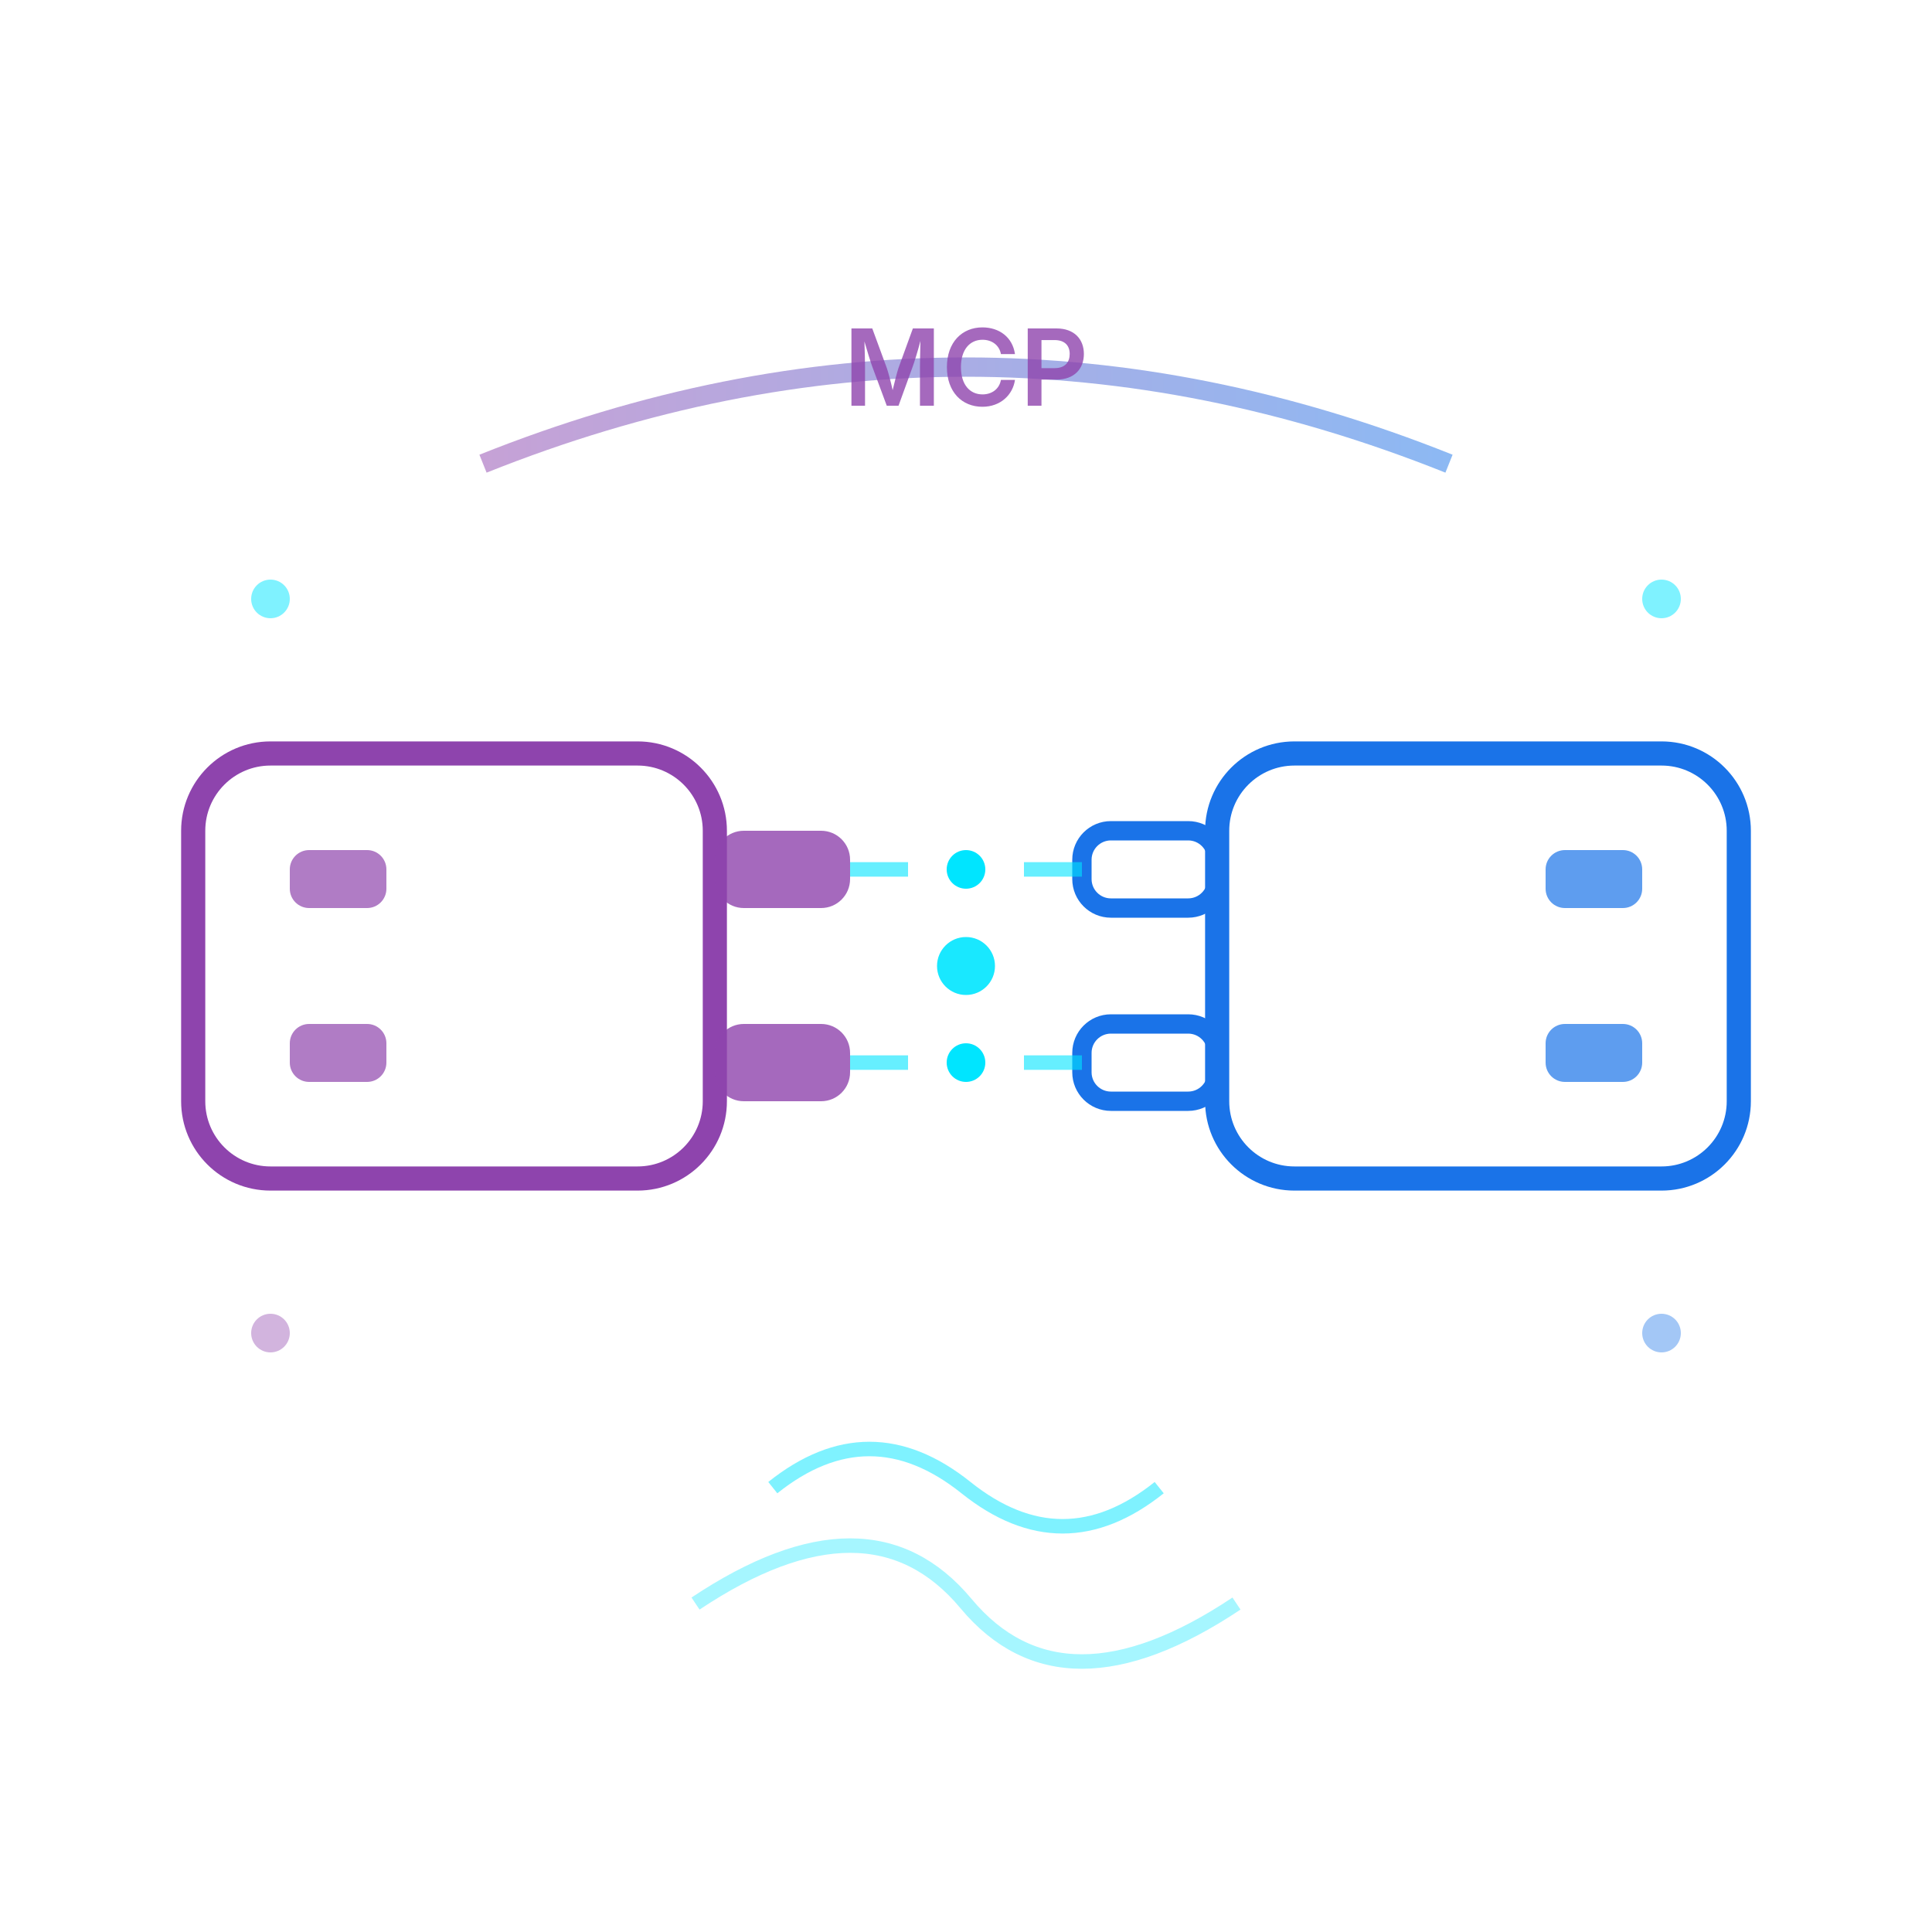
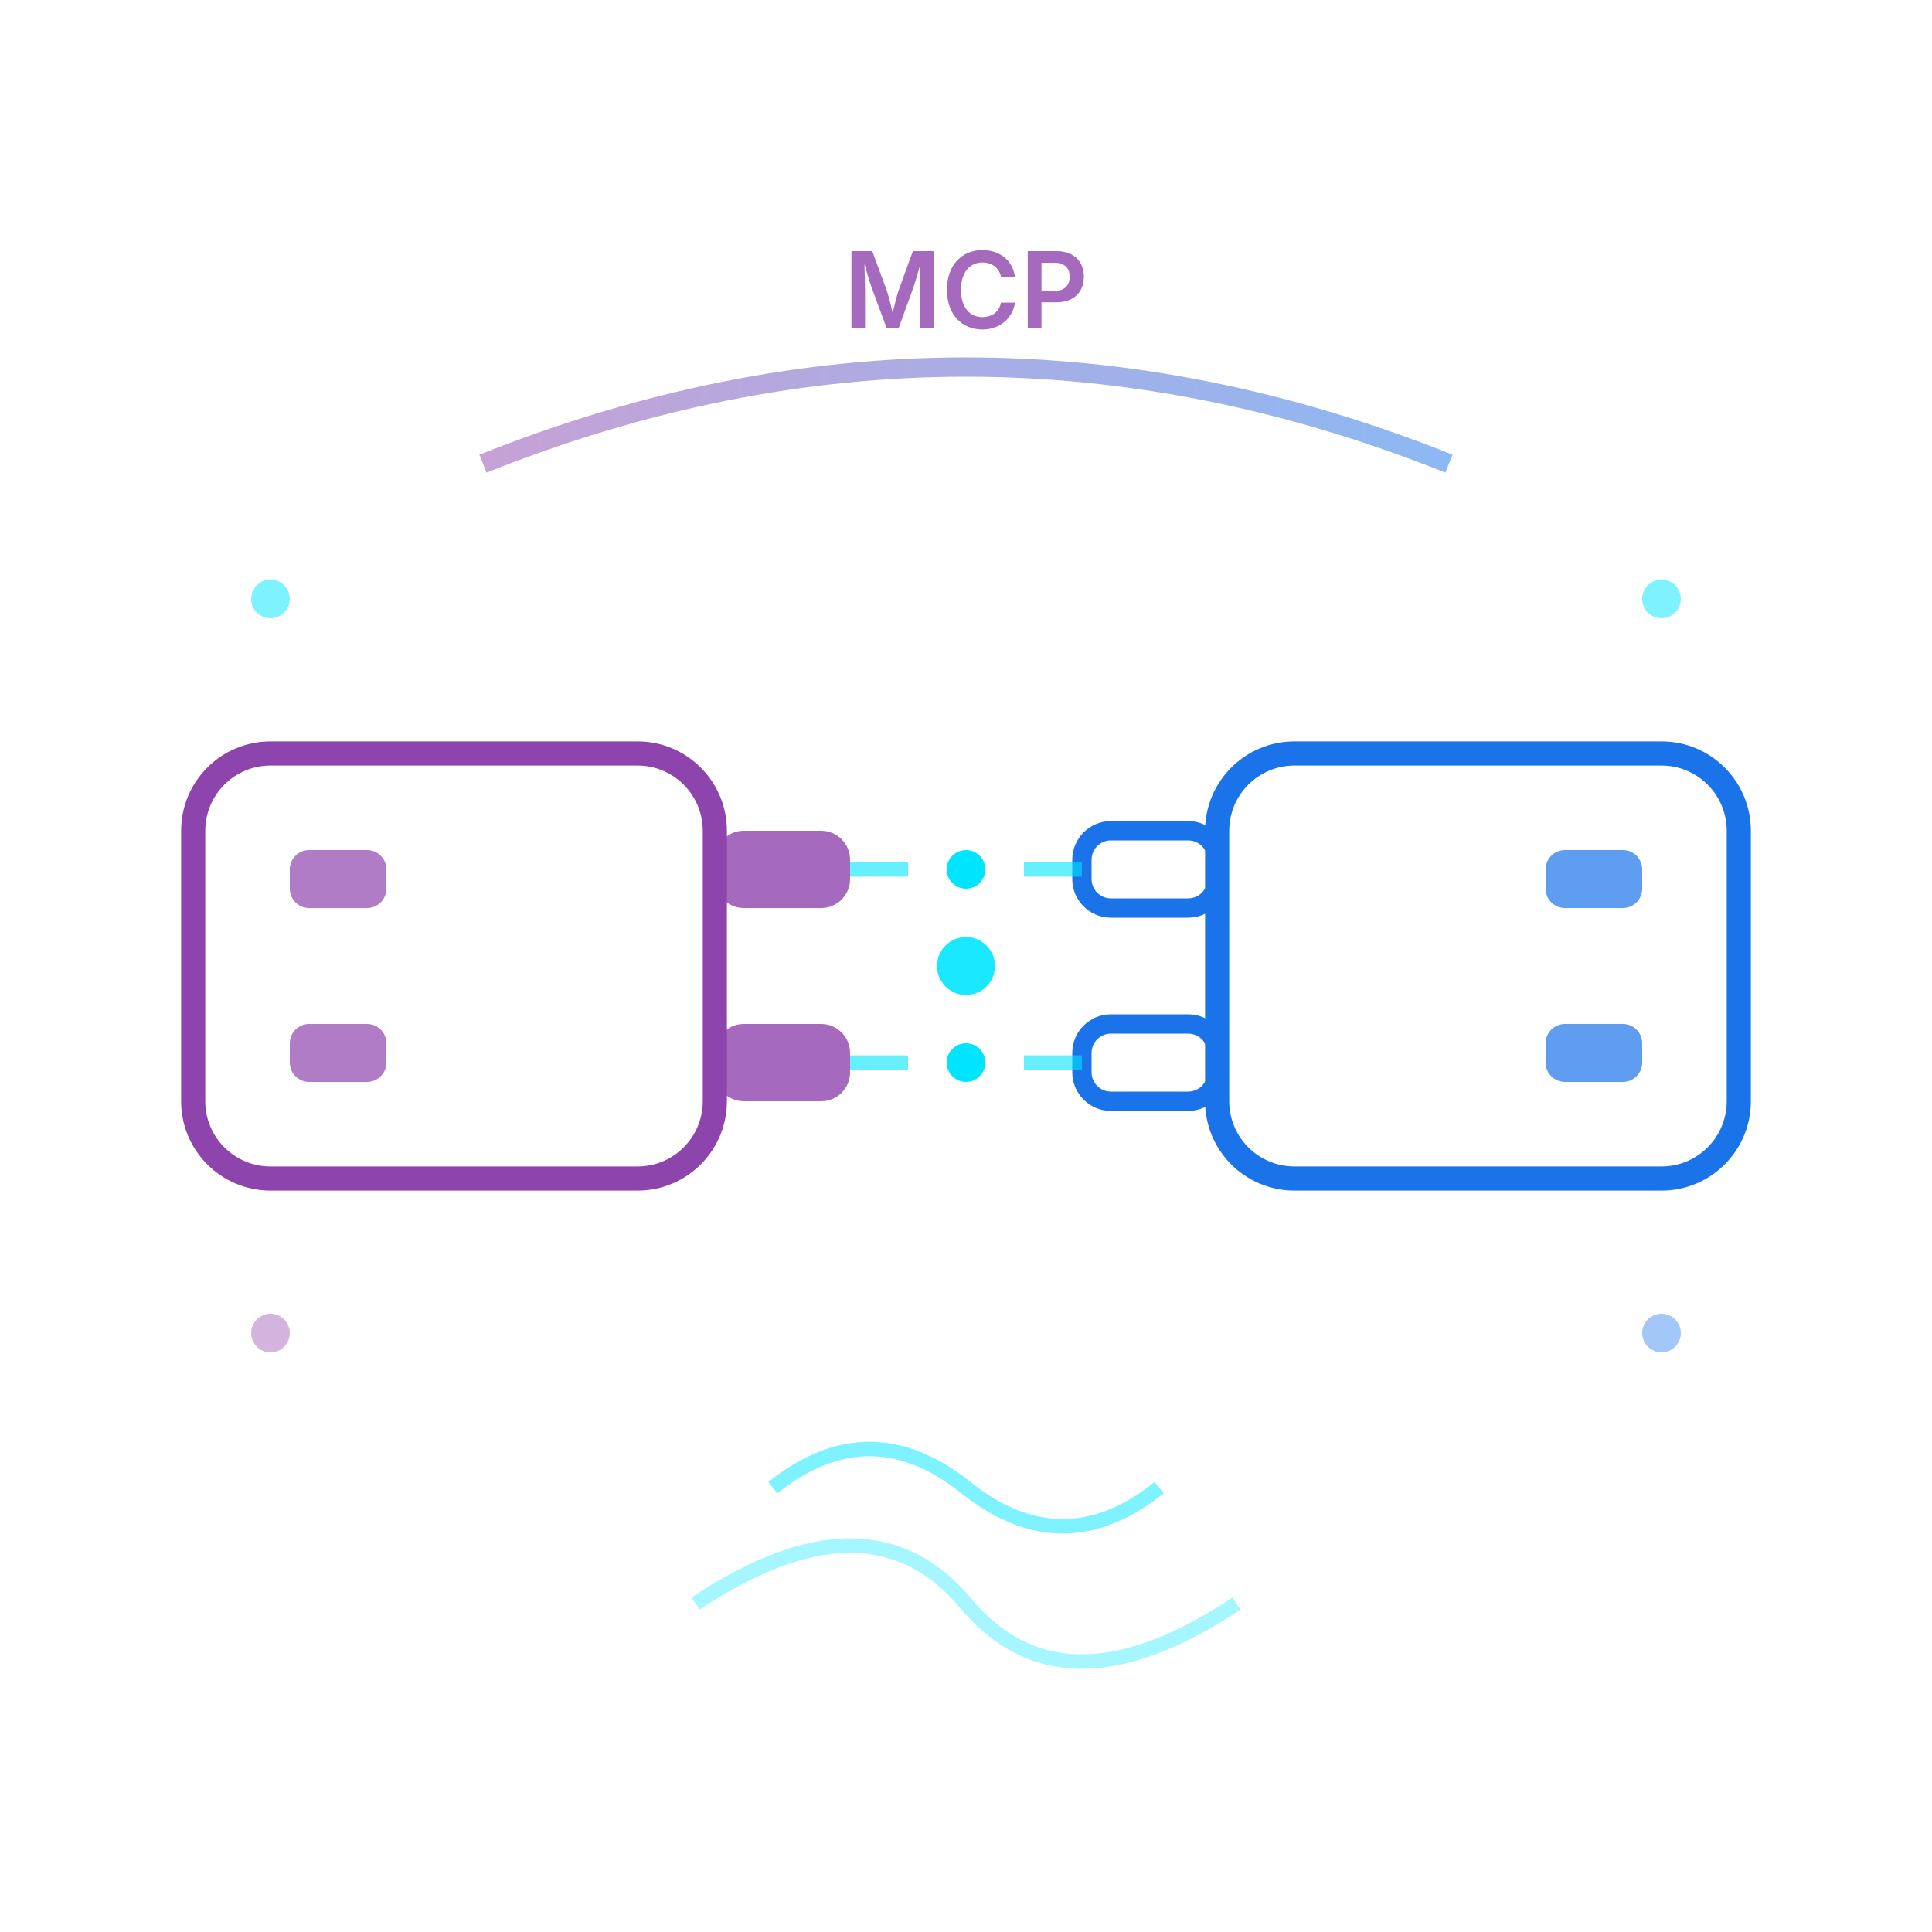
<svg xmlns="http://www.w3.org/2000/svg" viewBox="0 0 200 200" fill="none">
  <defs>
    <linearGradient id="mcpGrad" x1="0" y1="0" x2="1" y2="0">
      <stop offset="0%" stop-color="#8e44ad" />
      <stop offset="100%" stop-color="#1a73e8" />
    </linearGradient>
  </defs>
  <rect x="20" y="78" width="54" height="44" rx="8" stroke="#8e44ad" stroke-width="2.5" fill="none" />
  <rect x="30" y="88" width="10" height="6" rx="2" fill="#8e44ad" opacity="0.7" />
  <rect x="30" y="106" width="10" height="6" rx="2" fill="#8e44ad" opacity="0.7" />
  <rect x="74" y="86" width="14" height="8" rx="3" fill="#8e44ad" opacity="0.8" />
  <rect x="74" y="106" width="14" height="8" rx="3" fill="#8e44ad" opacity="0.8" />
  <rect x="126" y="78" width="54" height="44" rx="8" stroke="#1a73e8" stroke-width="2.5" fill="none" />
  <rect x="160" y="88" width="10" height="6" rx="2" fill="#1a73e8" opacity="0.7" />
  <rect x="160" y="106" width="10" height="6" rx="2" fill="#1a73e8" opacity="0.7" />
  <rect x="112" y="86" width="14" height="8" rx="3" stroke="#1a73e8" stroke-width="2" fill="none" />
  <rect x="112" y="106" width="14" height="8" rx="3" stroke="#1a73e8" stroke-width="2" fill="none" />
  <circle cx="100" cy="90" r="2" fill="#00e5ff" />
  <circle cx="100" cy="100" r="3" fill="#00e5ff" opacity="0.9" />
  <circle cx="100" cy="110" r="2" fill="#00e5ff" />
  <line x1="88" y1="90" x2="94" y2="90" stroke="#00e5ff" stroke-width="1.5" opacity="0.6" />
  <line x1="106" y1="90" x2="112" y2="90" stroke="#00e5ff" stroke-width="1.5" opacity="0.6" />
  <line x1="88" y1="110" x2="94" y2="110" stroke="#00e5ff" stroke-width="1.5" opacity="0.6" />
  <line x1="106" y1="110" x2="112" y2="110" stroke="#00e5ff" stroke-width="1.5" opacity="0.6" />
  <path d="M50 48 Q100 28 150 48" stroke="url(#mcpGrad)" stroke-width="2" fill="none" opacity="0.5" />
-   <text x="100" y="42" text-anchor="middle" font-family="Inter, sans-serif" font-size="11" font-weight="600" fill="#8e44ad" opacity="0.8">MCP</text>
+   <text x="100" y="34" text-anchor="middle" font-family="Inter, sans-serif" font-size="11" font-weight="600" fill="#8e44ad" opacity="0.8">MCP</text>
  <path d="M80 154 Q90 146 100 154 Q110 162 120 154" stroke="#00e5ff" stroke-width="1.5" fill="none" opacity="0.5" />
  <path d="M72 166 Q90 154 100 166 Q110 178 128 166" stroke="#00e5ff" stroke-width="1.5" fill="none" opacity="0.35" />
  <circle cx="28" cy="62" r="2" fill="#00e5ff" opacity="0.5" />
  <circle cx="172" cy="62" r="2" fill="#00e5ff" opacity="0.5" />
  <circle cx="28" cy="138" r="2" fill="#8e44ad" opacity="0.4" />
  <circle cx="172" cy="138" r="2" fill="#1a73e8" opacity="0.4" />
</svg>
